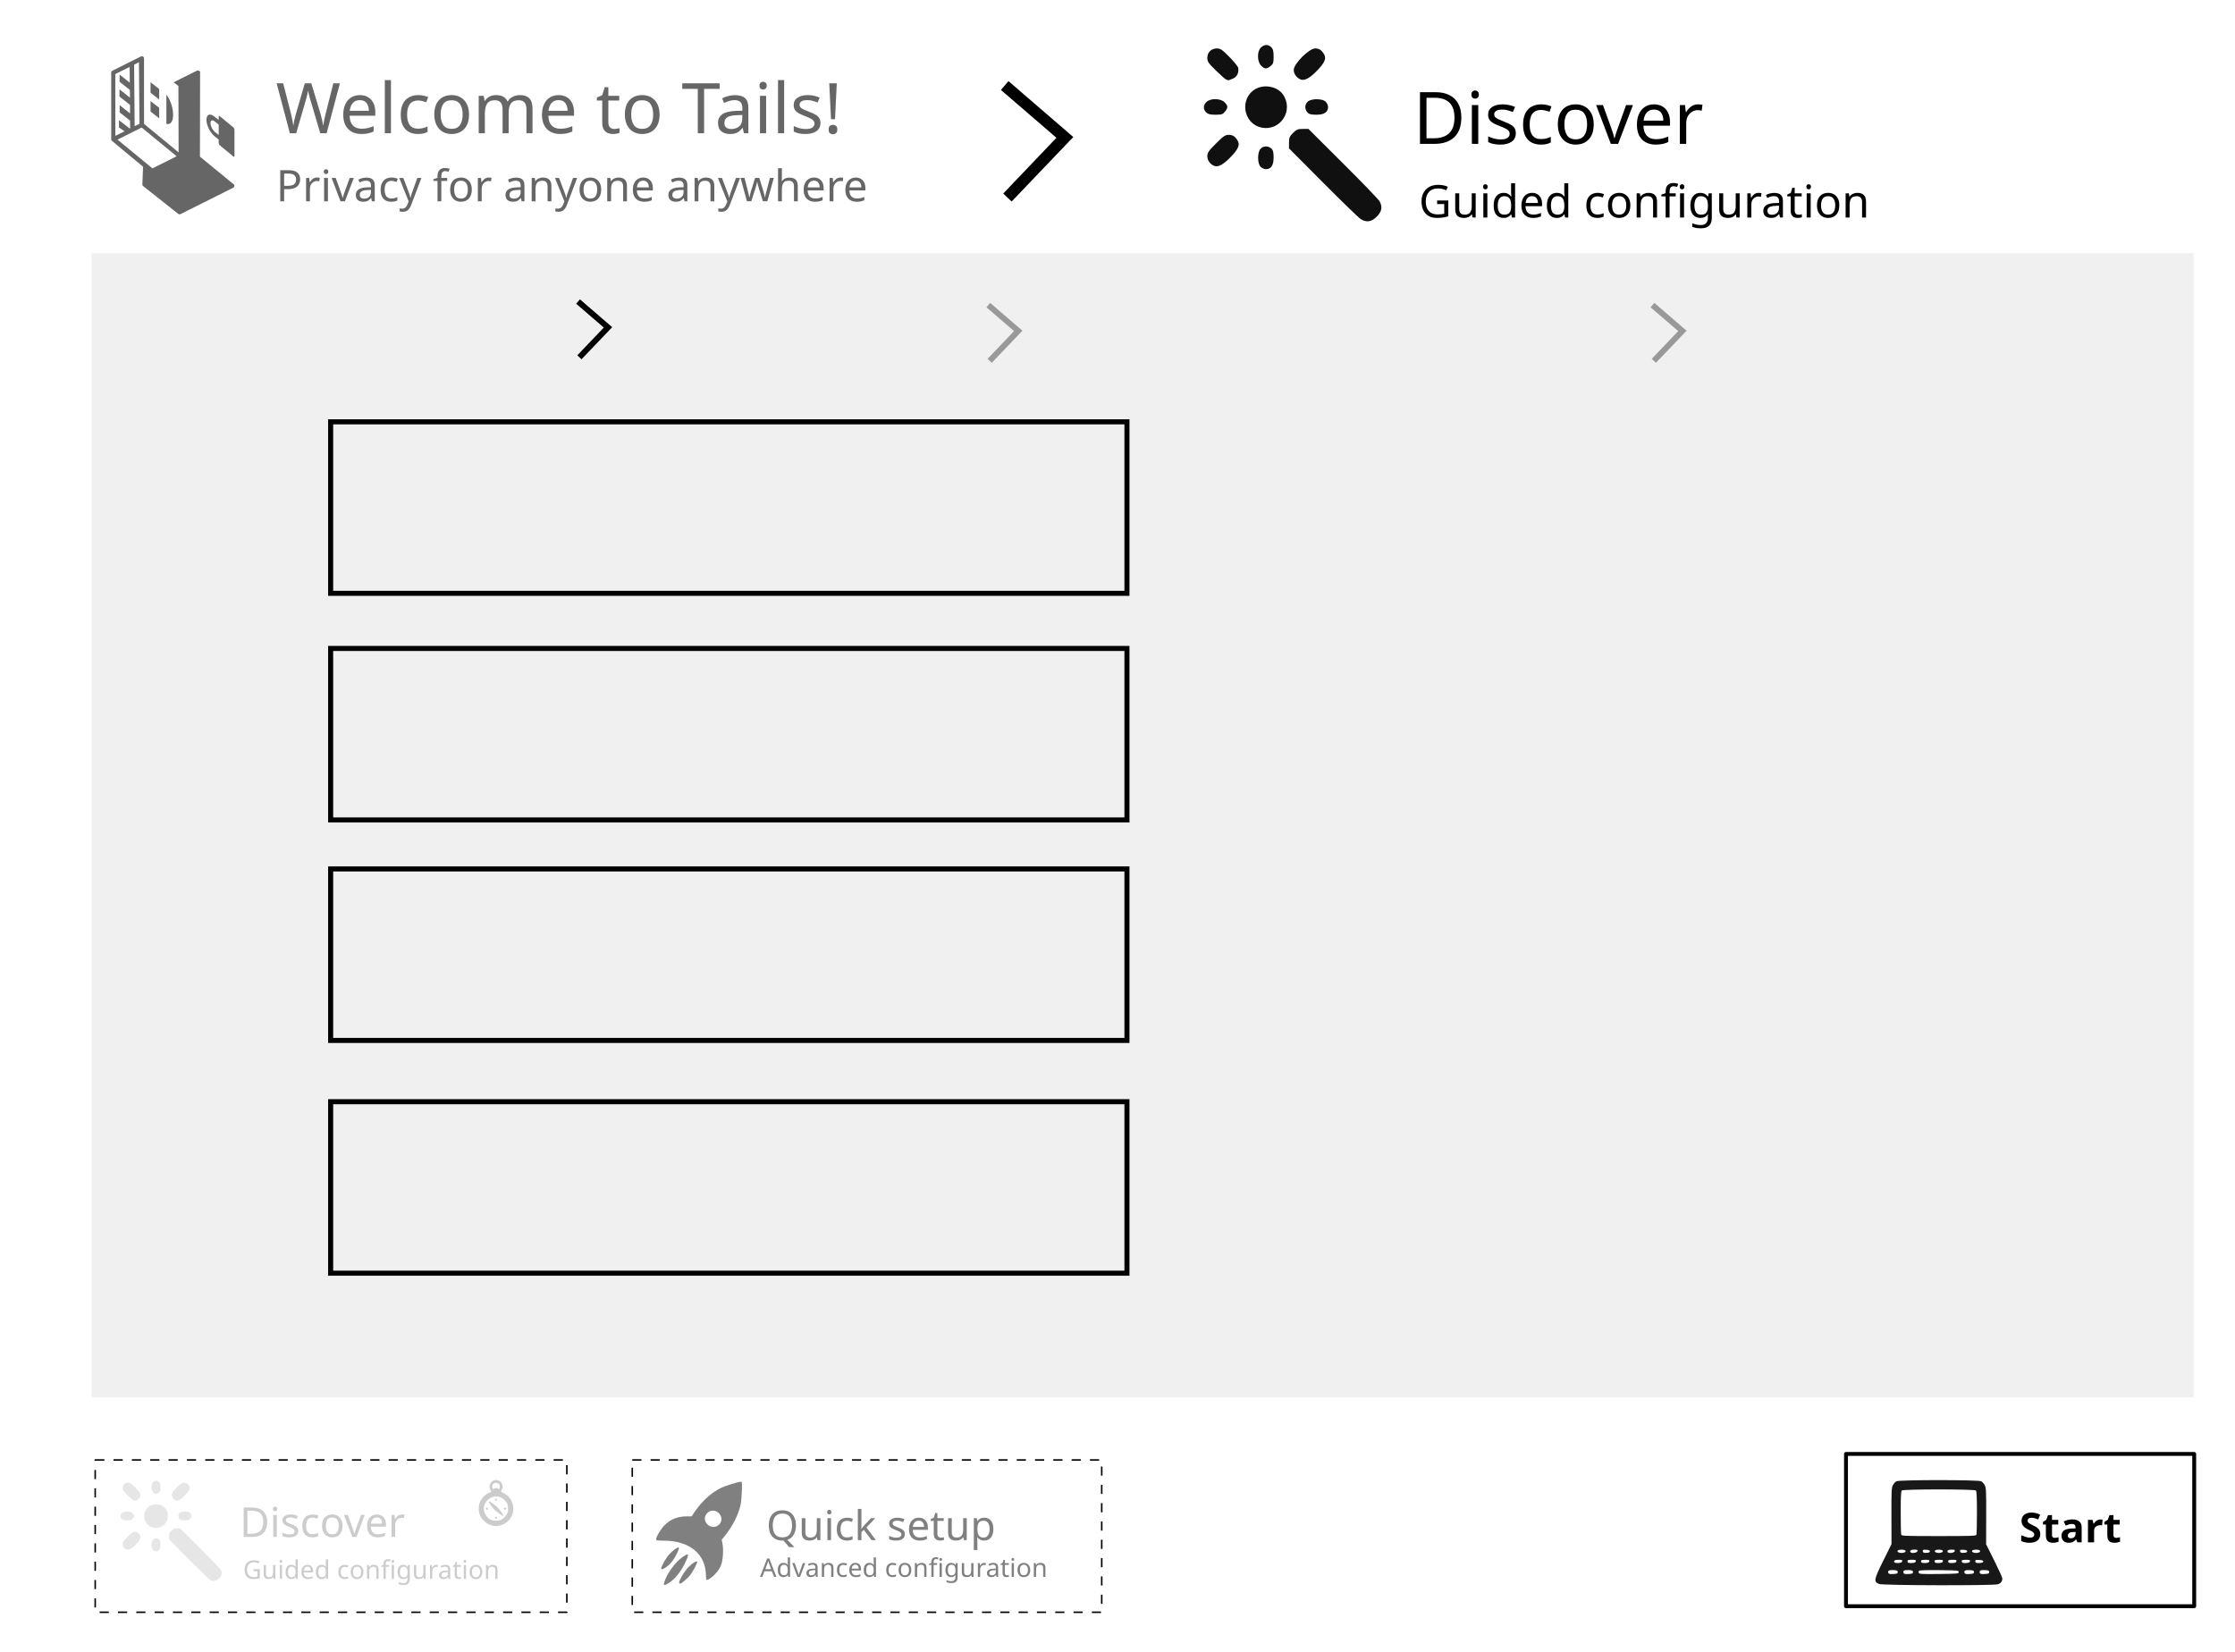
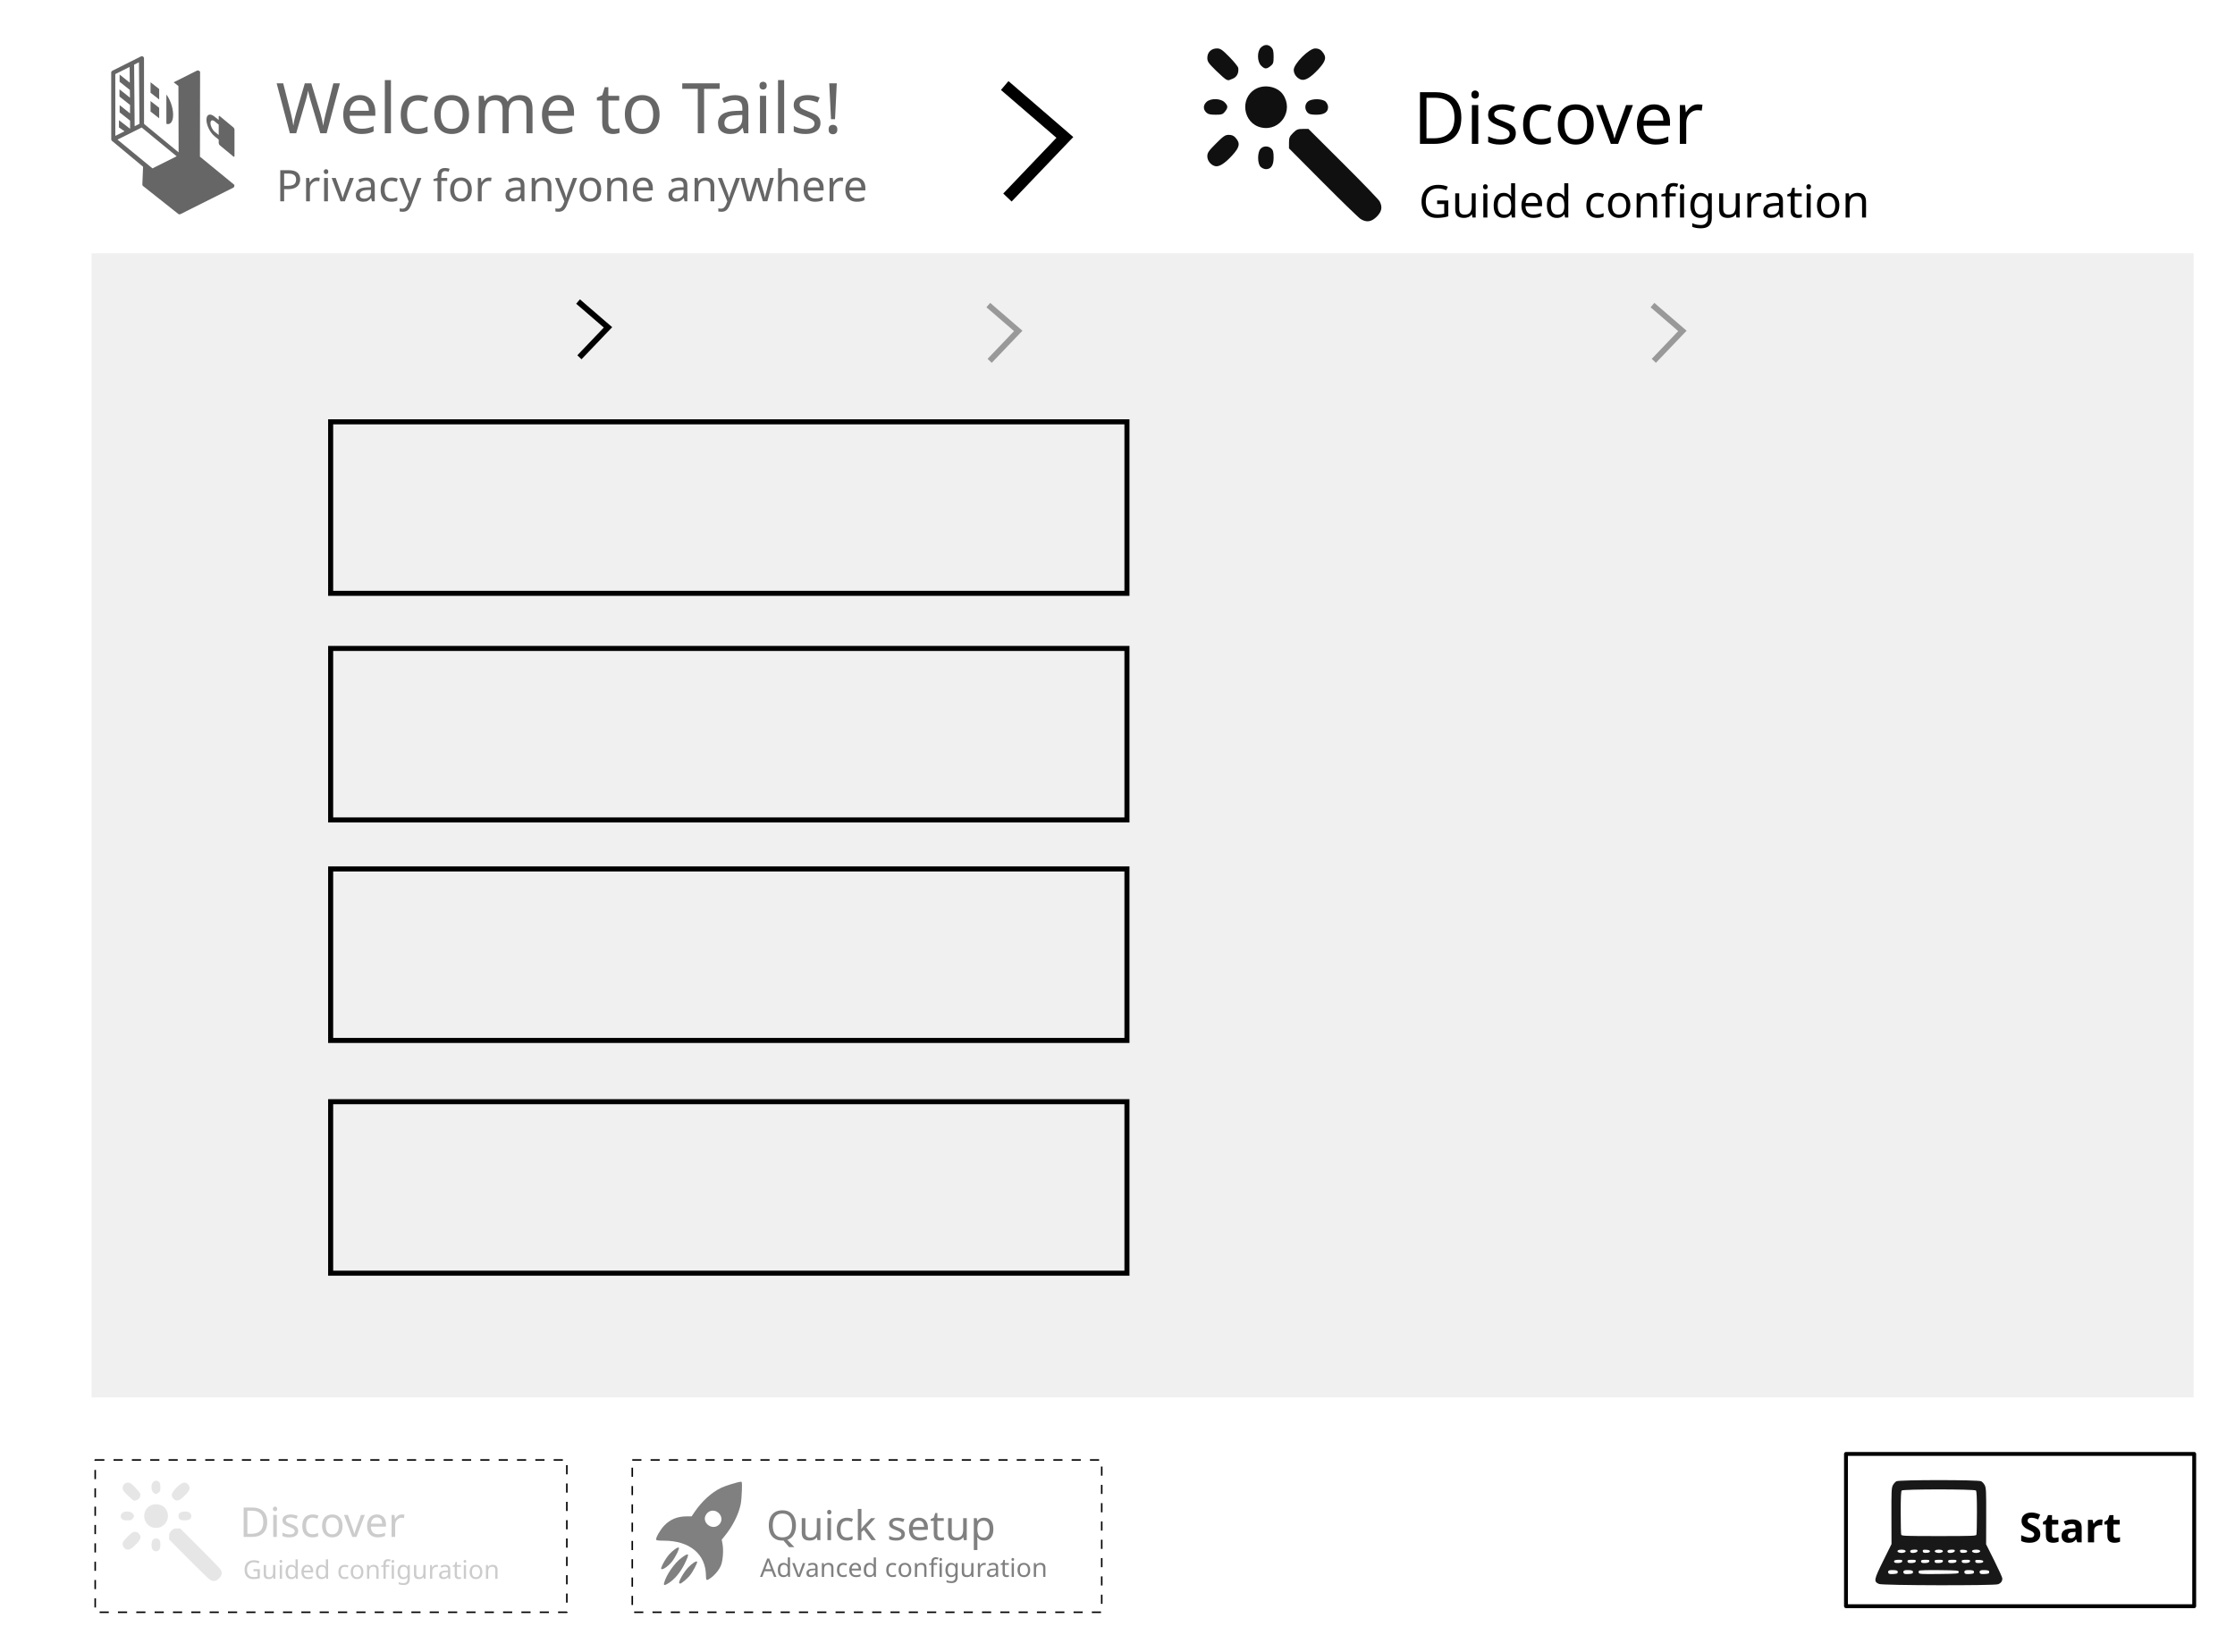
<svg xmlns="http://www.w3.org/2000/svg" version="1.2" width="575.247" height="425.187" id="svg10689">
  <defs id="defs10691" />
  <rect width="541.026" height="294.504" x="23.574" y="65.176" id="rect22803" style="fill:#f0f0f0;fill-opacity:1;stroke:none" />
  <rect width="204.952" height="44.143" x="85.103" y="108.577" id="rect6998" style="fill:none;stroke:#000000;stroke-width:1.3;stroke-miterlimit:4;stroke-opacity:1;stroke-dasharray:none" />
  <flowRoot transform="matrix(2,0,0,2,625.2116,-961.9295)" id="flowRoot7816" xml:space="preserve" style="font-size:12px;font-style:normal;font-weight:normal;line-height:125%;letter-spacing:0px;word-spacing:0px;fill:#000000;fill-opacity:1;stroke:none;font-family:Sans">
    <flowRegion id="flowRegion7818">
      <rect width="86.71" height="26.801" x="-260.131" y="539.195" id="rect7820" />
    </flowRegion>
    <flowPara id="flowPara7822" style="font-size:10px">Home and office</flowPara>
  </flowRoot>
  <rect width="204.952" height="44.143" x="85.103" y="166.909" id="rect6998-9" style="fill:none;stroke:#000000;stroke-width:1.3;stroke-miterlimit:4;stroke-opacity:1;stroke-dasharray:none" />
  <flowRoot transform="matrix(2,0,0,2,647.6726,-903.5971)" id="flowRoot7816-3" xml:space="preserve" style="font-size:12px;font-style:normal;font-weight:normal;line-height:125%;letter-spacing:0px;word-spacing:0px;fill:#000000;fill-opacity:1;stroke:none;font-family:Sans">
    <flowRegion id="flowRegion7818-0">
      <rect width="86.71" height="26.801" x="-260.131" y="539.195" id="rect7820-5" />
    </flowRegion>
    <flowPara id="flowPara7822-7" style="font-size:10px">Public place</flowPara>
  </flowRoot>
  <rect width="204.952" height="44.143" x="85.103" y="223.665" id="rect6998-95" style="fill:none;stroke:#000000;stroke-width:1.3;stroke-miterlimit:4;stroke-opacity:1;stroke-dasharray:none" />
  <flowRoot transform="matrix(2,0,0,2,661.74,-846.8412)" id="flowRoot7816-9" xml:space="preserve" style="font-size:12px;font-style:normal;font-weight:normal;line-height:125%;letter-spacing:0px;word-spacing:0px;fill:#000000;fill-opacity:1;stroke:none;font-family:Sans">
    <flowRegion id="flowRegion7818-9">
      <rect width="86.71" height="26.801" x="-260.131" y="539.195" id="rect7820-4" />
    </flowRegion>
    <flowPara id="flowPara7822-9" style="font-size:10px">Web cafe</flowPara>
  </flowRoot>
  <rect width="204.952" height="44.143" x="85.103" y="283.574" id="rect6998-3" style="fill:none;stroke:#000000;stroke-width:1.3;stroke-miterlimit:4;stroke-opacity:1;stroke-dasharray:none" />
  <flowRoot transform="matrix(2,0,0,2,674.987,-786.9323)" id="flowRoot7816-6" xml:space="preserve" style="font-size:12px;font-style:normal;font-weight:normal;line-height:125%;letter-spacing:0px;word-spacing:0px;fill:#000000;fill-opacity:1;stroke:none;font-family:Sans">
    <flowRegion id="flowRegion7818-4">
      <rect width="86.71" height="26.801" x="-260.131" y="539.195" id="rect7820-6" />
    </flowRegion>
    <flowPara id="flowPara7822-8" style="font-size:10px">Offline</flowPara>
  </flowRoot>
  <flowRoot transform="matrix(2,0,0,2,524.694,-827.1019)" id="flowRoot7908" xml:space="preserve" style="font-size:12px;font-style:normal;font-weight:normal;text-align:justify;line-height:125%;letter-spacing:0px;word-spacing:0px;text-anchor:start;fill:#000000;fill-opacity:1;stroke:none;font-family:Sans">
    <flowRegion id="flowRegion7910">
      <rect width="112.541" height="23.849" x="-108.692" y="496.639" id="rect7912" style="text-align:justify;text-anchor:start" />
    </flowRegion>
    <flowPara id="flowPara7922" style="font-size:4px;font-weight:bold;text-align:justify;text-anchor:start;-inkscape-font-specification:Sans Bold">Public place</flowPara>
    <flowPara id="flowPara7924" style="font-size:4px;text-align:justify;text-anchor:start">You are connecting to the Internet for the first time in this location or you need to hide your MAC Address</flowPara>
    <flowPara id="flowPara7926" style="font-size:4px;text-align:justify;text-anchor:start">Affected options: MAC Spoofing ON, Camouflage ON</flowPara>
    <flowPara id="flowPara7928" style="font-size:4px;text-align:justify;text-anchor:start" />
    <flowPara id="flowPara7946" style="font-size:4px;text-align:justify;text-anchor:start" />
  </flowRoot>
  <flowRoot transform="matrix(2,0,0,2,526.7352,-704.0221)" id="flowRoot7908-8" xml:space="preserve" style="font-size:12px;font-style:normal;font-weight:normal;text-align:justify;line-height:125%;letter-spacing:0px;word-spacing:0px;text-anchor:start;fill:#000000;fill-opacity:1;stroke:none;font-family:Sans">
    <flowRegion id="flowRegion7910-3">
      <rect width="109.754" height="23.849" x="-108.692" y="496.639" id="rect7912-6" style="text-align:justify;text-anchor:start" />
    </flowRegion>
    <flowPara id="flowPara7938-7" style="font-size:4px;font-weight:bold;text-align:justify;text-anchor:start;-inkscape-font-specification:Sans Bold">Offline</flowPara>
    <flowPara id="flowPara7940-1" style="font-size:4px;text-align:justify;text-anchor:start">You don't want to connect to the Internet.</flowPara>
    <flowPara id="flowPara7946-79" style="font-size:4px;text-align:justify;text-anchor:start">Affected options: Network: OFF, Camouflage: OFF</flowPara>
  </flowRoot>
  <flowRoot transform="matrix(2,0,0,2,525.4593,-785.3642)" id="flowRoot7908-4" xml:space="preserve" style="font-size:12px;font-style:normal;font-weight:normal;text-align:justify;line-height:125%;letter-spacing:0px;word-spacing:0px;text-anchor:start;fill:#000000;fill-opacity:1;stroke:none;font-family:Sans">
    <flowRegion id="flowRegion7910-9">
      <rect width="110.868" height="40.014" x="-108.692" y="496.639" id="rect7912-4" style="text-align:justify;text-anchor:start" />
    </flowRegion>
    <flowPara id="flowPara7928-1" style="font-size:4px;text-align:justify;text-anchor:start" />
    <flowPara id="flowPara7930-00" style="font-size:4px;font-weight:bold;text-align:justify;text-anchor:start;-inkscape-font-specification:Sans Bold">Web cafe</flowPara>
    <flowPara id="flowPara7932-8" style="font-size:4px;text-align:justify;text-anchor:start">You are in an Internet cafe and don't want the network administrator to notice an unknown MAC Address connection</flowPara>
    <flowPara id="flowPara7934-8" style="font-size:4px;text-align:justify;text-anchor:start">Affected options: MAC Spoofing: OFF, Camouflage: ON</flowPara>
    <flowPara id="flowPara7936-22" style="font-size:4px;text-align:justify;text-anchor:start" />
    <flowPara id="flowPara7942-4" style="font-size:4px;text-align:justify;text-anchor:start" />
    <flowPara id="flowPara7944-2" style="font-size:4px;text-align:justify;text-anchor:start" />
    <flowPara id="flowPara7946-2" style="font-size:4px;text-align:justify;text-anchor:start" />
  </flowRoot>
  <flowRoot transform="matrix(2,0,0,2,526.3062,-886.4856)" id="flowRoot7908-6" xml:space="preserve" style="font-size:12px;font-style:normal;font-weight:normal;text-align:justify;line-height:125%;letter-spacing:0px;word-spacing:0px;text-anchor:start;fill:#000000;fill-opacity:1;stroke:none;font-family:Sans">
    <flowRegion id="flowRegion7910-0">
      <rect width="110.868" height="32.21" x="-108.692" y="496.639" id="rect7912-5" style="text-align:justify;text-anchor:start" />
    </flowRegion>
    <flowPara id="flowPara7914-92" style="font-size:4px;font-weight:bold;text-align:justify;text-anchor:start;-inkscape-font-specification:Sans Bold">Home &amp; office</flowPara>
    <flowPara id="flowPara7916-2" style="font-size:4px;text-align:justify;text-anchor:start">You have previously connected to the Internet from thos location and don't need to hide your MAC address</flowPara>
    <flowPara id="flowPara7918-9" style="font-size:4px;text-align:justify;text-anchor:start">Affected options : MAC Spoofing OFF, Camouflage OFF</flowPara>
    <flowPara id="flowPara7920-63" style="font-size:4px;text-align:justify;text-anchor:start" />
    <flowPara id="flowPara7944-5" style="font-size:4px;text-align:justify;text-anchor:start" />
    <flowPara id="flowPara7946-22" style="font-size:4px;text-align:justify;text-anchor:start" />
  </flowRoot>
  <flowRoot transform="matrix(2,0,0,2,644.694,-895.1019)" id="flowRoot9330" xml:space="preserve" style="font-size:12px;font-style:normal;font-weight:normal;line-height:125%;letter-spacing:0px;word-spacing:0px;fill:#000000;fill-opacity:1;stroke:none;font-family:Sans">
    <flowRegion id="flowRegion9332">
      <rect width="79.15" height="22.853" x="-166.661" y="615.922" id="rect9334" />
    </flowRegion>
    <flowPara id="flowPara9336" style="font-size:4px;fill:#0000ff;fill-opacity:1">More info</flowPara>
  </flowRoot>
  <flowRoot transform="matrix(2,0,0,2,637.3807,-916.5545)" id="flowRoot8410-1" xml:space="preserve" style="font-size:6px;font-style:normal;font-weight:normal;line-height:125%;letter-spacing:0px;word-spacing:0px;fill:#000000;fill-opacity:1;stroke:none;font-family:Sans">
    <flowRegion id="flowRegion8412-6">
      <rect width="56.756" height="15.766" x="-297.18" y="496.628" id="rect8414-9" style="font-size:6px" />
    </flowRegion>
    <flowPara id="flowPara8416-9">1. Introduction</flowPara>
  </flowRoot>
  <flowRoot transform="matrix(2,0,0,2,765.9657,-915.5506)" id="flowRoot8410-0-29" xml:space="preserve" style="font-size:6px;font-style:normal;font-variant:normal;font-weight:bold;font-stretch:normal;text-align:start;line-height:125%;letter-spacing:0px;word-spacing:0px;writing-mode:lr-tb;text-anchor:start;fill:#000000;fill-opacity:1;stroke:none;font-family:Sans;-inkscape-font-specification:Sans Bold">
    <flowRegion id="flowRegion8412-9-2">
      <rect width="56.756" height="15.766" x="-297.18" y="496.628" id="rect8414-7-4" style="font-size:6px;font-style:normal;font-variant:normal;font-weight:bold;font-stretch:normal;text-align:start;line-height:125%;writing-mode:lr-tb;text-anchor:start;font-family:Sans;-inkscape-font-specification:Sans Bold" />
    </flowRegion>
    <flowPara id="flowPara8471-27" style="font-size:6px;font-style:normal;font-variant:normal;font-weight:bold;font-stretch:normal;text-align:start;line-height:125%;writing-mode:lr-tb;text-anchor:start;font-family:Sans;-inkscape-font-specification:Sans Bold">2. Context</flowPara>
  </flowRoot>
  <flowRoot transform="matrix(2,0,0,2,1046.943,-915.7495)" id="flowRoot8410-3-0" xml:space="preserve" style="font-size:6px;font-style:normal;font-variant:normal;font-weight:normal;font-stretch:normal;text-align:start;line-height:125%;letter-spacing:0px;word-spacing:0px;writing-mode:lr-tb;text-anchor:start;fill:#999999;fill-opacity:1;stroke:none;font-family:Sans;-inkscape-font-specification:Sans">
    <flowRegion id="flowRegion8412-3-4">
      <rect width="56.756" height="15.766" x="-297.18" y="496.628" id="rect8414-4-8" style="font-size:6px;font-style:normal;font-variant:normal;font-weight:normal;font-stretch:normal;text-align:start;line-height:125%;writing-mode:lr-tb;text-anchor:start;fill:#999999;font-family:Sans;-inkscape-font-specification:Sans" />
    </flowRegion>
    <flowPara id="flowPara8416-8-4" style="font-size:6px;font-style:normal;font-variant:normal;font-weight:normal;font-stretch:normal;text-align:start;line-height:125%;writing-mode:lr-tb;text-anchor:start;fill:#999999;font-family:Sans;-inkscape-font-specification:Sans">4. Check and go</flowPara>
  </flowRoot>
  <flowRoot transform="matrix(2,0,0,2,866.7709,-915.6019)" id="flowRoot8410-37-87" xml:space="preserve" style="font-size:6px;font-style:normal;font-weight:normal;line-height:125%;letter-spacing:0px;word-spacing:0px;fill:#999999;fill-opacity:1;stroke:none;font-family:Sans">
    <flowRegion id="flowRegion8412-0-07">
      <rect width="68.921" height="9.85" x="-297.18" y="496.628" id="rect8414-45-31" style="font-size:6px;fill:#999999" />
    </flowRegion>
    <flowPara id="flowPara8416-5-3">3. Need to save data?</flowPara>
  </flowRoot>
  <text x="70.986" y="34.301" id="text3840-4-10" xml:space="preserve" style="font-size:17.998px;font-style:normal;font-variant:normal;font-weight:normal;font-stretch:normal;text-align:start;line-height:125%;letter-spacing:0px;word-spacing:0px;writing-mode:lr-tb;text-anchor:start;fill:#666666;fill-opacity:1;stroke:none;font-family:Sans;-inkscape-font-specification:Sans">
    <tspan x="70.986" y="34.301" id="tspan3842-3-5" style="fill:#666666">Welcome to Tails!</tspan>
  </text>
  <path d="m 259.562,20.875 -1.938,2.281 14.281,12.312 -13.688,14.344 2.156,2.062 14.781,-15.469 1.094,-1.125 -1.188,-1.031 -15.5,-13.375 z" id="path22225" style="font-size:medium;font-style:normal;font-variant:normal;font-weight:normal;font-stretch:normal;text-indent:0;text-align:start;text-decoration:none;line-height:normal;letter-spacing:normal;word-spacing:normal;text-transform:none;direction:ltr;block-progression:tb;writing-mode:lr-tb;text-anchor:start;baseline-shift:baseline;color:#000000;fill:#000000;fill-opacity:1;stroke:none;stroke-width:3;marker:none;visibility:visible;display:inline;overflow:visible;enable-background:accumulate;font-family:Sans;-inkscape-font-specification:Sans" />
  <text x="363.663" y="37.03" id="text3836-4" xml:space="preserve" style="font-size:18.624px;font-style:normal;font-variant:normal;font-weight:normal;font-stretch:normal;text-align:start;line-height:125%;letter-spacing:0px;word-spacing:0px;writing-mode:lr-tb;text-anchor:start;fill:#000000;fill-opacity:1;stroke:none;font-family:Sans;-inkscape-font-specification:Sans">
    <tspan x="363.663" y="37.03" id="tspan3838-7">Discover</tspan>
  </text>
  <text x="365.173" y="55.981" id="text20391" xml:space="preserve" style="font-size:11.614px;font-style:normal;font-variant:normal;font-weight:normal;font-stretch:normal;text-align:start;line-height:125%;letter-spacing:0px;word-spacing:0px;writing-mode:lr-tb;text-anchor:start;fill:#000000;fill-opacity:1;stroke:none;font-family:Sans;-inkscape-font-specification:Sans">
    <tspan x="365.173" y="55.981" id="tspan20393">Guided configuration</tspan>
  </text>
  <path d="m 350.197,56.372 c -0.503,-0.316 -4.856,-4.537 -9.673,-9.379 l -8.759,-8.804 0,-1.466 c 0,-1.26 0.145,-1.61 1.036,-2.501 0.891,-0.891 1.241,-1.036 2.502,-1.036 l 1.466,0 8.945,8.912 c 4.92,4.901 9.141,9.282 9.38,9.734 0.778,1.472 0.558,2.629 -0.748,3.935 -1.366,1.366 -2.644,1.553 -4.149,0.605 z M 324.453,42.935 c -0.821,-0.821 -0.856,-3.589 -0.058,-4.574 0.67,-0.827 1.978,-0.892 2.81,-0.139 0.466,0.421 0.599,0.939 0.599,2.323 0,2.013 -0.651,2.999 -1.98,2.999 -0.419,0 -1.036,-0.274 -1.371,-0.609 z m -11.882,-0.218 c -1.06,-0.38 -1.828,-1.422 -1.828,-2.479 0,-0.92 0.309,-1.376 2.231,-3.298 1.922,-1.922 2.379,-2.231 3.298,-2.231 0.721,0 1.268,0.222 1.684,0.686 1.337,1.485 1.153,2.475 -0.864,4.664 -2.003,2.174 -3.47,3.036 -4.521,2.658 z m 12.079,-9.894 c -4.718,-1.006 -5.694,-7.555 -1.48,-9.923 2.27,-1.276 5.602,-0.626 7.006,1.367 2.915,4.138 -0.615,9.603 -5.526,8.556 z m -14.211,-3.903 c -0.809,-0.809 -0.771,-1.875 0.096,-2.689 1.05,-0.986 3.616,-0.939 4.64,0.085 0.912,0.912 0.934,1.37 0.116,2.41 -0.555,0.706 -0.849,0.803 -2.437,0.803 -1.4,0 -1.943,-0.137 -2.415,-0.609 z m 26.058,0.009 c -0.753,-0.832 -0.689,-2.14 0.139,-2.81 0.986,-0.798 3.753,-0.763 4.574,0.058 0.335,0.335 0.609,0.952 0.609,1.371 0,1.329 -0.987,1.98 -2.999,1.98 -1.384,0 -1.902,-0.134 -2.323,-0.599 z m -20.879,-8.448 c -0.251,-0.09 -1.451,-1.138 -2.666,-2.329 -1.932,-1.895 -2.209,-2.304 -2.209,-3.263 0,-1.428 1.012,-2.422 2.465,-2.422 0.905,0 1.362,0.312 3.232,2.209 1.198,1.215 2.216,2.483 2.263,2.818 0.181,1.29 -0.343,2.316 -1.41,2.762 -0.575,0.24 -1.084,0.426 -1.132,0.413 -0.047,-0.014 -0.292,-0.098 -0.543,-0.187 z m 19.194,-0.007 c -1.06,-0.38 -1.828,-1.422 -1.828,-2.479 0,-1.585 3.944,-5.529 5.529,-5.529 0.721,0 1.268,0.222 1.684,0.685 1.337,1.485 1.153,2.475 -0.864,4.664 -2.003,2.174 -3.47,3.036 -4.521,2.658 z m -10.22,-3.576 c -1.056,-1.056 -1.08,-3.709 -0.043,-4.683 0.88,-0.826 1.853,-0.846 2.646,-0.053 0.472,0.472 0.609,1.016 0.609,2.415 0,1.588 -0.097,1.882 -0.803,2.437 -1.04,0.818 -1.498,0.796 -2.41,-0.116 z" id="path21150" style="fill:#101010" />
  <rect width="89.624" height="39.191" x="475.123" y="374.239" id="rect3779-5-4-1" style="fill:none;stroke:#000000;stroke-width:1;stroke-linejoin:round;stroke-miterlimit:4;stroke-opacity:1;stroke-dasharray:none" />
  <text x="536.992" y="396.998" id="text3844-1" xml:space="preserve" style="font-size:10.6px;font-style:normal;font-variant:normal;font-weight:bold;font-stretch:normal;text-align:center;line-height:125%;letter-spacing:0px;word-spacing:0px;writing-mode:lr-tb;text-anchor:middle;fill:#000000;fill-opacity:1;stroke:none;font-family:Sans;-inkscape-font-specification:Sans Bold">
    <tspan x="536.992" y="396.998" id="tspan3846-4" style="font-size:10.6px;font-style:normal;font-variant:normal;font-weight:bold;font-stretch:normal;text-align:center;line-height:125%;writing-mode:lr-tb;text-anchor:middle;font-family:Sans;-inkscape-font-specification:Sans Bold">Start</tspan>
  </text>
  <path d="m 483.625,407.714 c -1.425,-0.62 -1.339,-1.08 1.128,-6.058 l 2.087,-4.211 -0.02,-7.189 c -0.018,-6.467 0.018,-7.265 0.365,-7.949 0.212,-0.418 0.63,-0.882 0.93,-1.032 0.786,-0.393 21.011,-0.393 21.797,0 0.3,0.15 0.718,0.614 0.93,1.032 0.346,0.683 0.383,1.486 0.366,7.978 l -0.019,7.218 2.087,4.169 c 1.148,2.293 2.087,4.372 2.087,4.621 0,0.729 -0.378,1.233 -1.118,1.491 -1.099,0.383 -29.729,0.317 -30.619,-0.07 z m 4.817,-3.067 c 0,-0.367 -0.168,-0.447 -1.066,-0.504 -1.146,-0.073 -1.579,0.156 -1.363,0.718 0.106,0.276 0.385,0.339 1.282,0.287 0.98,-0.056 1.147,-0.13 1.147,-0.502 z m 3.924,0 c 0,-0.367 -0.168,-0.447 -1.066,-0.504 -1.146,-0.073 -1.579,0.156 -1.363,0.718 0.106,0.276 0.385,0.339 1.282,0.287 0.979,-0.056 1.147,-0.13 1.147,-0.502 z m 11.771,0 c 0,-0.422 -0.165,-0.438 -4.998,-0.495 -2.958,-0.035 -5.083,0.026 -5.206,0.149 -0.114,0.114 -0.148,0.363 -0.075,0.553 0.117,0.304 0.741,0.339 5.206,0.287 4.908,-0.057 5.073,-0.073 5.073,-0.494 z m 3.924,0 c 0,-0.367 -0.168,-0.447 -1.066,-0.504 -1.146,-0.073 -1.579,0.156 -1.363,0.718 0.106,0.276 0.385,0.339 1.282,0.287 0.979,-0.056 1.147,-0.13 1.147,-0.502 z m 3.924,0 c 0,-0.367 -0.168,-0.447 -1.066,-0.504 -1.146,-0.073 -1.579,0.156 -1.363,0.718 0.106,0.276 0.385,0.339 1.282,0.287 0.98,-0.056 1.147,-0.13 1.147,-0.502 z m -22.383,-2.779 c 0.06,-0.318 -0.092,-0.381 -0.912,-0.381 -0.541,0 -1.045,0.098 -1.119,0.218 -0.265,0.428 0.163,0.676 1.054,0.611 0.656,-0.048 0.924,-0.171 0.977,-0.448 z m 3.488,0 c 0.061,-0.323 -0.098,-0.381 -1.034,-0.381 -0.776,0 -1.106,0.087 -1.106,0.291 0,0.483 0.269,0.605 1.189,0.537 0.631,-0.046 0.898,-0.172 0.95,-0.446 z m 3.488,0 c 0.061,-0.323 -0.098,-0.381 -1.034,-0.381 -0.776,0 -1.106,0.087 -1.106,0.291 0,0.483 0.269,0.605 1.189,0.537 0.631,-0.046 0.898,-0.172 0.95,-0.446 z m 3.488,0 c 0.061,-0.323 -0.098,-0.381 -1.034,-0.381 -0.776,0 -1.106,0.087 -1.106,0.291 0,0.483 0.269,0.605 1.189,0.537 0.631,-0.046 0.898,-0.172 0.95,-0.446 z m 3.488,0 c 0.061,-0.323 -0.098,-0.381 -1.034,-0.381 -0.776,0 -1.106,0.087 -1.106,0.291 0,0.483 0.269,0.605 1.189,0.537 0.631,-0.046 0.898,-0.172 0.95,-0.446 z m 3.488,0 c 0.061,-0.323 -0.098,-0.381 -1.033,-0.381 -0.776,0 -1.106,0.087 -1.106,0.291 0,0.483 0.269,0.605 1.189,0.537 0.631,-0.046 0.898,-0.172 0.95,-0.446 z m 3.419,0.054 c 0,-0.235 -0.29,-0.346 -1.035,-0.393 -0.77,-0.049 -1.035,0.011 -1.035,0.236 0,0.496 0.263,0.617 1.191,0.549 0.608,-0.045 0.88,-0.166 0.88,-0.392 z m -20.189,-2.377 c 0.501,-0.317 0.052,-0.675 -0.845,-0.675 -0.898,0 -1.346,0.358 -0.845,0.675 0.165,0.105 0.546,0.19 0.845,0.19 0.3,0 0.68,-0.086 0.845,-0.19 z m 3.256,-0.293 c 0.059,-0.312 -0.087,-0.381 -0.803,-0.381 -0.887,0 -1.261,0.248 -1.002,0.666 0.239,0.386 1.722,0.152 1.805,-0.284 z m 3.201,0.054 c 0,-0.229 -0.278,-0.347 -0.926,-0.394 -0.678,-0.049 -0.926,0.014 -0.926,0.236 0,0.487 0.26,0.619 1.082,0.55 0.511,-0.043 0.771,-0.175 0.771,-0.392 z m 3.134,0.239 c 0.501,-0.317 0.052,-0.675 -0.845,-0.675 -0.898,0 -1.346,0.358 -0.845,0.675 0.165,0.105 0.546,0.19 0.845,0.19 0.3,0 0.68,-0.086 0.845,-0.19 z m 3.256,-0.293 c 0.059,-0.312 -0.087,-0.381 -0.803,-0.381 -0.887,0 -1.261,0.248 -1.002,0.666 0.238,0.386 1.722,0.152 1.805,-0.284 z m 3.201,0.054 c 0,-0.229 -0.278,-0.347 -0.926,-0.394 -0.678,-0.049 -0.926,0.014 -0.926,0.236 0,0.487 0.26,0.619 1.082,0.55 0.511,-0.043 0.771,-0.175 0.771,-0.392 z m 3.134,0.239 c 0.501,-0.317 0.052,-0.675 -0.845,-0.675 -0.898,0 -1.346,0.358 -0.845,0.675 0.165,0.105 0.546,0.19 0.845,0.19 0.3,0 0.68,-0.086 0.845,-0.19 z m -0.76,-4.507 c 0.073,-0.19 0.132,-2.769 0.132,-5.733 0,-3.9 -0.072,-5.46 -0.262,-5.649 -0.376,-0.376 -18.718,-0.376 -19.095,0 -0.189,0.189 -0.262,1.75 -0.262,5.649 0,2.963 0.059,5.543 0.132,5.733 0.118,0.307 1.175,0.345 9.677,0.345 8.502,0 9.559,-0.038 9.677,-0.345 z" id="path21190" style="fill:#181818" />
  <rect width="121.391" height="39.191" x="24.504" y="375.799" id="rect3779-4-3" style="fill:none;stroke:#000000;stroke-width:0.393;stroke-linejoin:round;stroke-miterlimit:4;stroke-opacity:1;stroke-dasharray:2.36, 2.36;stroke-dashoffset:0" />
  <rect width="120.83" height="39.191" x="162.735" y="375.799" id="rect3779-8-4-3" style="fill:none;stroke:#000000;stroke-width:0.393;stroke-linejoin:round;stroke-miterlimit:4;stroke-opacity:1;stroke-dasharray:2.356, 2.356;stroke-dashoffset:0" />
  <text x="61.685" y="395.606" id="text3836-4-8" xml:space="preserve" style="font-size:10.6px;font-style:normal;font-variant:normal;font-weight:normal;font-stretch:normal;text-align:start;line-height:125%;letter-spacing:0px;word-spacing:0px;writing-mode:lr-tb;text-anchor:start;fill:#cccccc;fill-opacity:1;stroke:none;font-family:Sans;-inkscape-font-specification:Sans">
    <tspan x="61.685" y="395.606" id="tspan3838-7-2" style="fill:#cccccc">Discover</tspan>
  </text>
  <text x="197.236" y="396.433" id="text3840-4" xml:space="preserve" style="font-size:10.6px;font-style:normal;font-variant:normal;font-weight:normal;font-stretch:normal;text-align:start;line-height:125%;letter-spacing:0px;word-spacing:0px;writing-mode:lr-tb;text-anchor:start;fill:#808080;fill-opacity:1;stroke:none;font-family:Sans;-inkscape-font-specification:Sans">
    <tspan x="197.236" y="396.433" id="tspan3842-3" style="fill:#808080">Quick setup</tspan>
  </text>
  <text x="62.545" y="406.392" id="text20391-3" xml:space="preserve" style="font-size:6.61px;font-style:normal;font-variant:normal;font-weight:normal;font-stretch:normal;text-align:start;line-height:125%;letter-spacing:0px;word-spacing:0px;writing-mode:lr-tb;text-anchor:start;fill:#cccccc;fill-opacity:1;stroke:none;font-family:Sans;-inkscape-font-specification:Sans">
    <tspan x="62.545" y="406.392" id="tspan20393-5" style="fill:#cccccc">Guided configuration</tspan>
  </text>
  <text x="195.614" y="405.887" id="text20391-4" xml:space="preserve" style="font-size:6.61px;font-style:normal;font-variant:normal;font-weight:normal;font-stretch:normal;text-align:start;line-height:125%;letter-spacing:0px;word-spacing:0px;writing-mode:lr-tb;text-anchor:start;fill:#808080;fill-opacity:1;stroke:none;font-family:Sans;-inkscape-font-specification:Sans">
    <tspan x="195.614" y="405.887" id="tspan20393-7" style="fill:#808080">Advanced configuration</tspan>
  </text>
-   <path d="m 126.752,392.695 c -1.602,-0.345 -2.924,-1.585 -3.389,-3.18 -0.185,-0.633 -0.185,-1.755 0,-2.388 0.347,-1.189 1.209,-2.242 2.269,-2.773 0.321,-0.161 0.633,-0.292 0.693,-0.292 0.158,0 0.135,-0.126 -0.093,-0.515 -0.308,-0.526 -0.34,-1.042 -0.097,-1.574 0.723,-1.579 3.041,-1.206 3.219,0.519 0.043,0.418 -0.041,0.694 -0.433,1.423 -0.015,0.028 0.281,0.201 0.659,0.383 1.296,0.627 2.174,1.759 2.474,3.188 0.399,1.899 -0.611,3.944 -2.376,4.813 -0.989,0.486 -1.922,0.613 -2.926,0.397 z m 2.093,-1.464 c 0.641,-0.246 1.333,-0.902 1.668,-1.582 0.239,-0.486 0.26,-0.589 0.258,-1.286 -0.003,-1.047 -0.2,-1.532 -0.906,-2.238 -0.583,-0.583 -1.109,-0.836 -1.912,-0.92 -2,-0.209 -3.779,1.748 -3.361,3.697 0.178,0.83 0.757,1.686 1.415,2.093 0.8,0.494 1.922,0.588 2.838,0.236 z m -1.423,-0.432 c -0.095,-0.249 0.001,-0.408 0.247,-0.408 0.211,0 0.238,0.027 0.238,0.239 0,0.201 -0.034,0.243 -0.219,0.264 -0.14,0.016 -0.236,-0.018 -0.265,-0.095 z m 0.863,-1.345 c -0.876,-0.66 -1.053,-0.838 -1.741,-1.747 -0.521,-0.689 -0.75,-1.054 -0.715,-1.143 0.079,-0.206 0.269,-0.109 1.283,0.653 0.838,0.63 1.023,0.816 1.685,1.695 1.143,1.52 0.995,1.677 -0.511,0.543 z m -3.172,-0.963 c -0.095,-0.249 0.001,-0.408 0.247,-0.408 0.211,0 0.238,0.027 0.238,0.239 0,0.201 -0.034,0.243 -0.219,0.264 -0.14,0.016 -0.236,-0.018 -0.265,-0.095 z m 4.615,-0.005 c -0.082,-0.213 0.008,-0.402 0.205,-0.43 0.25,-0.035 0.428,0.188 0.316,0.397 -0.094,0.176 -0.457,0.199 -0.521,0.034 z m -2.307,-2.303 c -0.095,-0.249 0.001,-0.408 0.247,-0.408 0.211,0 0.238,0.027 0.238,0.239 0,0.201 -0.034,0.243 -0.219,0.264 -0.14,0.016 -0.236,-0.018 -0.265,-0.095 z m -0.29,-2.995 c 0.081,-0.13 0.186,-0.159 0.574,-0.159 0.406,0 0.488,0.025 0.567,0.174 l 0.093,0.174 0.148,-0.183 c 0.179,-0.221 0.195,-0.72 0.033,-1.033 -0.162,-0.313 -0.461,-0.486 -0.841,-0.486 -0.676,0 -1.086,0.44 -1.013,1.088 0.036,0.319 0.167,0.584 0.288,0.584 0.028,0 0.095,-0.072 0.15,-0.159 z" id="path21074" style="fill:#cccccc" />
  <path d="m 170.922,407.478 c 0.498,-2.028 2.651,-5.145 4.49,-6.502 2.014,-1.486 2.148,-1.202 0.765,1.619 -1.008,2.056 -2.559,3.925 -4.039,4.868 -1.064,0.678 -1.379,0.682 -1.215,0.015 z m 3.893,-0.018 c -0.223,-0.361 1.22,-2.864 2.299,-3.988 1.04,-1.083 2.069,-1.755 2.313,-1.51 0.2,0.2 -1.202,2.817 -1.987,3.709 -0.763,0.867 -2.084,1.946 -2.383,1.946 -0.08,0 -0.189,-0.07 -0.242,-0.156 z m 6.887,-1.824 c -0.014,-5.597 -4.174,-9.071 -10.862,-9.071 -1.418,0 -1.879,-0.061 -1.954,-0.257 -0.168,-0.438 1.022,-2.524 2.064,-3.615 1.551,-1.626 3.382,-2.376 5.822,-2.385 l 1.236,-0.005 0.742,-1.093 c 1.911,-2.814 4.396,-5.072 6.893,-6.264 1.096,-0.523 4.148,-1.465 4.995,-1.543 0.353,-0.032 0.366,0.06 0.308,2.269 -0.033,1.266 -0.17,2.842 -0.303,3.503 -0.527,2.598 -2.039,5.621 -4.057,8.112 l -0.829,1.023 0.205,1.095 c 0.291,1.554 0.111,4.18 -0.373,5.45 -0.431,1.132 -1.521,2.49 -2.662,3.316 -1.068,0.774 -1.221,0.707 -1.224,-0.535 z m 2.964,-12.885 c 1.254,-0.741 1.375,-2.367 0.25,-3.355 -1.111,-0.976 -2.688,-0.641 -3.327,0.707 -0.833,1.756 1.374,3.655 3.078,2.648 z m -14.465,10.767 c 0.248,-0.821 1.207,-2.458 1.944,-3.318 0.898,-1.049 2.34,-2.087 2.574,-1.854 0.222,0.222 -0.778,2.304 -1.683,3.504 -1.166,1.546 -3.151,2.714 -2.834,1.668 z" id="path21112" style="fill:#808080" />
  <path d="m 54.021,406.615 c -0.286,-0.18 -2.764,-2.582 -5.506,-5.338 l -4.985,-5.011 0,-0.834 c 0,-0.717 0.083,-0.917 0.59,-1.424 0.507,-0.507 0.706,-0.59 1.424,-0.59 l 0.834,0 5.091,5.072 c 2.8,2.79 5.203,5.283 5.339,5.54 0.443,0.838 0.318,1.497 -0.426,2.24 -0.778,0.778 -1.505,0.884 -2.361,0.345 z m -14.653,-7.648 c -0.467,-0.467 -0.487,-2.042 -0.033,-2.604 0.381,-0.471 1.126,-0.508 1.599,-0.079 0.265,0.24 0.341,0.535 0.341,1.322 0,1.146 -0.371,1.707 -1.127,1.707 -0.238,0 -0.59,-0.156 -0.78,-0.347 z m -6.763,-0.124 c -0.603,-0.216 -1.04,-0.809 -1.04,-1.411 0,-0.523 0.176,-0.783 1.27,-1.877 1.094,-1.094 1.354,-1.27 1.877,-1.27 0.41,0 0.721,0.127 0.959,0.39 0.761,0.845 0.656,1.409 -0.492,2.654 -1.14,1.237 -1.975,1.728 -2.573,1.513 z m 6.875,-5.631 c -2.685,-0.573 -3.241,-4.3 -0.842,-5.648 1.292,-0.726 3.189,-0.356 3.988,0.778 1.659,2.355 -0.35,5.466 -3.145,4.87 z m -8.089,-2.221 c -0.46,-0.46 -0.439,-1.067 0.055,-1.53 0.598,-0.561 2.058,-0.535 2.641,0.049 0.519,0.519 0.532,0.78 0.066,1.372 -0.316,0.402 -0.483,0.457 -1.387,0.457 -0.797,0 -1.106,-0.078 -1.375,-0.347 z m 14.831,0.005 c -0.429,-0.474 -0.392,-1.218 0.079,-1.599 0.561,-0.454 2.136,-0.434 2.604,0.033 0.191,0.191 0.347,0.542 0.347,0.78 0,0.756 -0.562,1.127 -1.707,1.127 -0.788,0 -1.082,-0.076 -1.322,-0.341 z m -11.883,-4.808 c -0.143,-0.051 -0.826,-0.648 -1.517,-1.326 -1.1,-1.078 -1.257,-1.311 -1.257,-1.857 0,-0.813 0.576,-1.378 1.403,-1.378 0.515,0 0.775,0.178 1.84,1.257 0.682,0.691 1.261,1.413 1.288,1.604 0.103,0.734 -0.195,1.318 -0.803,1.572 -0.327,0.137 -0.617,0.243 -0.644,0.235 -0.027,-0.008 -0.166,-0.056 -0.309,-0.107 z m 10.924,-0.004 c -0.603,-0.216 -1.04,-0.809 -1.04,-1.411 0,-0.902 2.245,-3.147 3.147,-3.147 0.41,0 0.721,0.127 0.959,0.39 0.761,0.845 0.656,1.409 -0.492,2.654 -1.14,1.237 -1.975,1.728 -2.573,1.513 z m -5.817,-2.035 c -0.601,-0.601 -0.615,-2.111 -0.024,-2.665 0.501,-0.47 1.055,-0.481 1.506,-0.03 0.269,0.269 0.347,0.578 0.347,1.375 0,0.904 -0.055,1.071 -0.457,1.387 -0.592,0.466 -0.852,0.453 -1.372,-0.066 z" id="path21150-9" style="fill:#e6e6e6" />
  <path d="m 425.796,77.963 -0.964,1.135 7.107,6.127 -6.811,7.138 1.073,1.026 7.356,-7.698 0.544,-0.56 -0.591,-0.513 -7.713,-6.656 z" id="path22225-3" style="font-size:medium;font-style:normal;font-variant:normal;font-weight:normal;font-stretch:normal;text-indent:0;text-align:start;text-decoration:none;line-height:normal;letter-spacing:normal;word-spacing:normal;text-transform:none;direction:ltr;block-progression:tb;writing-mode:lr-tb;text-anchor:start;baseline-shift:baseline;color:#000000;fill:#999999;fill-opacity:1;stroke:none;stroke-width:3;marker:none;visibility:visible;display:inline;overflow:visible;enable-background:accumulate;font-family:Sans;-inkscape-font-specification:Sans" />
  <path d="m 254.852,77.963 -0.964,1.135 7.107,6.127 -6.811,7.138 1.073,1.026 7.356,-7.698 0.544,-0.56 -0.591,-0.513 -7.713,-6.656 z" id="path22225-5" style="font-size:medium;font-style:normal;font-variant:normal;font-weight:normal;font-stretch:normal;text-indent:0;text-align:start;text-decoration:none;line-height:normal;letter-spacing:normal;word-spacing:normal;text-transform:none;direction:ltr;block-progression:tb;writing-mode:lr-tb;text-anchor:start;baseline-shift:baseline;color:#000000;fill:#999999;fill-opacity:1;stroke:none;stroke-width:3;marker:none;visibility:visible;display:inline;overflow:visible;enable-background:accumulate;font-family:Sans;-inkscape-font-specification:Sans" />
  <path d="m 149.264,77.051 -0.964,1.135 7.107,6.127 -6.811,7.138 1.073,1.026 7.356,-7.698 0.544,-0.56 -0.591,-0.513 -7.713,-6.656 z" id="path22225-7" style="font-size:medium;font-style:normal;font-variant:normal;font-weight:normal;font-stretch:normal;text-indent:0;text-align:start;text-decoration:none;line-height:normal;letter-spacing:normal;word-spacing:normal;text-transform:none;direction:ltr;block-progression:tb;writing-mode:lr-tb;text-anchor:start;baseline-shift:baseline;color:#000000;fill:#000000;fill-opacity:1;stroke:none;stroke-width:3;marker:none;visibility:visible;display:inline;overflow:visible;enable-background:accumulate;font-family:Sans;-inkscape-font-specification:Sans" />
  <text x="71.04" y="51.823" id="text20391-4-7" xml:space="preserve" style="font-size:11.224px;font-style:normal;font-variant:normal;font-weight:normal;font-stretch:normal;text-align:start;line-height:125%;letter-spacing:0px;word-spacing:0px;writing-mode:lr-tb;text-anchor:start;fill:#666666;fill-opacity:1;stroke:none;font-family:Sans;-inkscape-font-specification:Sans">
    <tspan x="71.04" y="51.823" id="tspan20393-7-7" style="fill:#666666">Privacy for anyone anywhere</tspan>
  </text>
  <g transform="matrix(0.4050284,0,0,0.4050284,24.57105,10.42317)" id="g5374" style="fill:#666666;fill-opacity:1">
    <path d="m 88.342,56.73 0,16.663 c 0,0.51 -0.341,0.644 -0.761,0.297 L 79.077,66.649 C 78.658,66.302 78.317,65.609 78.317,65.099 l 0,-2.098 -2.658,-2.161 c -2.85,-2.317 -5.132,-7.022 -5.132,-10.465 0,-3.442 2.298,-4.339 5.132,-2.003 l 2.658,2.161 0,-2.098 c 0,-0.51 0.341,-0.644 0.76,-0.297 l 8.504,7.04 c 0.421,0.346 0.761,1.041 0.761,1.551 z M 75.811,51.432 c -1.5,-1.237 -2.716,-0.762 -2.716,1.06 0,1.822 1.216,4.302 2.716,5.539 l 2.506,2.036 0,-6.599 -2.506,-2.036 z" id="path5189-4" style="fill:#666666;fill-opacity:1" />
    <g transform="matrix(0.4641031,0.9267926,-0.9267926,0.4641031,77.25838,-14.89278)" id="g3500" style="fill:#666666;fill-opacity:1">
      <path d="M 97.976,37.8 C 97.972,37.779 97.968,37.758 97.963,37.737 97.947,37.669 97.927,37.602 97.901,37.538 97.898,37.53 97.896,37.522 97.893,37.515 97.863,37.446 97.826,37.38 97.786,37.317 97.775,37.299 97.762,37.283 97.75,37.266 97.715,37.216 97.676,37.169 97.634,37.125 97.623,37.113 97.613,37.101 97.601,37.089 97.548,37.037 97.49,36.989 97.428,36.946 97.413,36.935 97.396,36.927 97.38,36.917 97.349,36.898 97.32,36.877 97.288,36.86 L 96.743,36.576 71.837,47.696 25.252,24.269 l -0.666,0.33 c -0.006,0.003 -0.01,0.007 -0.016,0.01 -0.047,0.024 -0.09,0.055 -0.134,0.084 -0.029,0.019 -0.06,0.036 -0.087,0.057 -0.034,0.027 -0.063,0.059 -0.094,0.09 -0.031,0.03 -0.065,0.059 -0.093,0.092 -0.022,0.026 -0.039,0.056 -0.06,0.084 -0.031,0.043 -0.063,0.086 -0.088,0.132 -0.003,0.005 -0.007,0.01 -0.01,0.015 -0.015,0.028 -0.022,0.057 -0.035,0.085 -0.02,0.046 -0.041,0.09 -0.056,0.138 -0.013,0.041 -0.02,0.082 -0.029,0.123 -0.009,0.043 -0.019,0.085 -0.024,0.128 -0.005,0.043 -0.004,0.085 -0.005,0.127 -0.001,0.044 -0.003,0.087 0.001,0.13 0.002,0.023 0.005,0.046 0.009,0.069 -0.006,0.051 -0.015,0.1 -0.015,0.152 L 23.854,41.674 27.217,40.107 63.622,58.211 38.538,69.347 l -18.939,-9.469 L 2.609,51.385 c -0.012,-0.006 -0.025,-0.009 -0.038,-0.014 -0.042,-0.02 -0.086,-0.035 -0.131,-0.05 -0.04,-0.014 -0.08,-0.028 -0.121,-0.038 -0.038,-0.009 -0.078,-0.014 -0.117,-0.019 -0.049,-0.007 -0.098,-0.014 -0.148,-0.015 -0.013,0 -0.024,-0.004 -0.037,-0.004 -0.025,0 -0.049,0.006 -0.074,0.007 -0.05,0.004 -0.099,0.007 -0.148,0.016 -0.04,0.007 -0.079,0.017 -0.118,0.027 -0.043,0.011 -0.085,0.024 -0.127,0.039 -0.039,0.015 -0.077,0.032 -0.114,0.051 -0.039,0.019 -0.077,0.039 -0.115,0.062 -0.035,0.022 -0.068,0.045 -0.1,0.07 -0.035,0.027 -0.07,0.054 -0.103,0.085 -0.031,0.029 -0.059,0.059 -0.087,0.09 -0.028,0.032 -0.056,0.064 -0.082,0.099 -0.028,0.038 -0.052,0.079 -0.076,0.12 -0.013,0.023 -0.03,0.042 -0.042,0.066 -0.006,0.012 -0.008,0.025 -0.014,0.037 -0.02,0.043 -0.036,0.089 -0.051,0.135 -0.013,0.039 -0.027,0.078 -0.036,0.117 -0.009,0.04 -0.014,0.081 -0.02,0.122 -0.007,0.048 -0.013,0.095 -0.014,0.142 0.001,0.014 -0.003,0.026 -0.003,0.039 l 0,19.531 c 0,0.026 0.006,0.051 0.008,0.077 0.003,0.048 0.006,0.096 0.014,0.143 0.007,0.042 0.017,0.082 0.028,0.122 0.011,0.042 0.023,0.083 0.038,0.123 0.015,0.04 0.033,0.079 0.052,0.117 0.019,0.038 0.038,0.076 0.061,0.112 0.022,0.035 0.046,0.069 0.071,0.102 0.027,0.035 0.054,0.069 0.084,0.102 0.028,0.031 0.059,0.059 0.09,0.087 0.032,0.029 0.064,0.056 0.1,0.082 0.038,0.027 0.077,0.051 0.118,0.075 0.023,0.014 0.043,0.031 0.068,0.043 L 37.946,91.543 c 0.007,0.004 0.015,0.004 0.022,0.008 0.017,0.008 0.032,0.017 0.049,0.025 0.01,0.004 0.02,0.007 0.03,0.011 0.056,0.022 0.113,0.041 0.171,0.055 0.012,0.003 0.024,0.006 0.036,0.009 0.016,0.003 0.032,0.005 0.048,0.008 0.077,0.014 0.154,0.024 0.232,0.024 0.001,0 0.002,0 0.003,0 l 0.001,0 10e-4,0 c 10e-4,0 0.002,0 0.003,0 0.078,0 0.156,-0.01 0.232,-0.024 0.016,-0.003 0.032,-0.005 0.048,-0.008 0.012,-0.003 0.024,-0.006 0.036,-0.009 0.058,-0.014 0.115,-0.033 0.17,-0.055 0.01,-0.004 0.021,-0.007 0.031,-0.011 0.017,-0.007 0.032,-0.017 0.049,-0.024 0.007,-0.003 0.015,-0.004 0.022,-0.008 L 61.746,81.642 l 9.462,5.221 c 0.018,0.01 0.037,0.017 0.056,0.026 0.019,0.01 0.038,0.02 0.058,0.029 0.008,0.003 0.016,0.007 0.024,0.01 0.031,0.013 0.063,0.023 0.095,0.033 0.019,0.006 0.038,0.013 0.058,0.019 0.021,0.006 0.043,0.011 0.064,0.015 0.015,0.003 0.029,0.006 0.044,0.008 0.007,0.001 0.015,0.003 0.022,0.004 0.014,0.002 0.028,0.006 0.042,0.008 0.059,0.008 0.117,0.013 0.176,0.013 l 0.001,0 0.001,0 c 10e-4,0 0.002,0 0.003,0 0.078,0 0.155,-0.01 0.232,-0.024 0.013,-0.002 0.026,-0.003 0.039,-0.006 0.01,-0.002 0.019,-0.006 0.029,-0.008 0.07,-0.017 0.14,-0.037 0.207,-0.065 0.007,-0.003 0.014,-0.007 0.021,-0.01 0.004,-0.002 0.008,-0.004 0.012,-0.006 0.006,-0.003 0.012,-0.003 0.018,-0.006 L 97.238,75.317 C 97.703,75.098 98,74.631 98,74.117 L 98,38.034 C 98,38.028 97.998,38.023 97.998,38.017 97.997,37.943 97.989,37.871 97.976,37.8 z m -60.762,40.617 -7.614,3.666 3.972,1.986 3.641,-1.986 0,6.29 -33.872,-16.935 0,-9.829 8.678,4.241 -7.257,3.35 3.972,1.986 7.269,-3.378 4.313,2.051 -7.487,3.456 3.972,1.986 7.503,-3.482 4.621,2.344 -7.381,3.407 3.972,1.986 7.395,-3.434 4.303,2.111 z M 65.228,76.939 39.862,88.216 l 0,-16.57 L 65.228,60.37 z M 3.341,58.528 l 0,-3.31 33.873,16.603 0,3.31 z" id="path3502" style="fill:#666666;fill-opacity:1" />
    </g>
-     <polygon points="39.076,59.22 33.117,56.241 39.407,53.262 45.366,56.241 " transform="matrix(0.4477591,0.8941543,-0.8941543,0.4477591,70.46318,-16.30443)" id="polygon3506" style="fill:#666666;fill-opacity:1" />
-     <polygon points="35.103,50.613 28.814,53.593 22.855,50.613 29.145,47.634 " transform="matrix(0.4477591,0.8941543,-0.8941543,0.4477591,70.02568,-16.55443)" id="polygon3508" style="fill:#666666;fill-opacity:1" />
+     <polygon points="33.117,56.241 39.407,53.262 45.366,56.241 39.076,59.22 " transform="matrix(0.4477591,0.8941543,-0.8941543,0.4477591,70.46318,-16.30443)" id="polygon3506" style="fill:#666666;fill-opacity:1" />
+     <polygon points="28.814,53.593 22.855,50.613 29.145,47.634 35.103,50.613 " transform="matrix(0.4477591,0.8941543,-0.8941543,0.4477591,70.02568,-16.55443)" id="polygon3508" style="fill:#666666;fill-opacity:1" />
    <g transform="matrix(0,-0.2492475,0.1954769,0.1611418,71.00598,62.19297)" id="Captions" style="fill:#666666;fill-opacity:1" />
    <g transform="translate(122.1099,-55.11117)" id="Captions-7" style="fill:#666666;fill-opacity:1" />
    <path d="m 45.058,34.348 c 2.124,2.704 4.295,7.985 4.295,12.866 0,4.878 -2.171,6.542 -4.295,5.704 0,-1.998 0,-16.795 0,-18.57 z" id="path4818-2-4-3" style="fill:#666666;fill-opacity:1" />
    <g transform="translate(74.9363,109.7222)" id="Your_Icon" style="fill:#666666;fill-opacity:1" />
  </g>
</svg>
